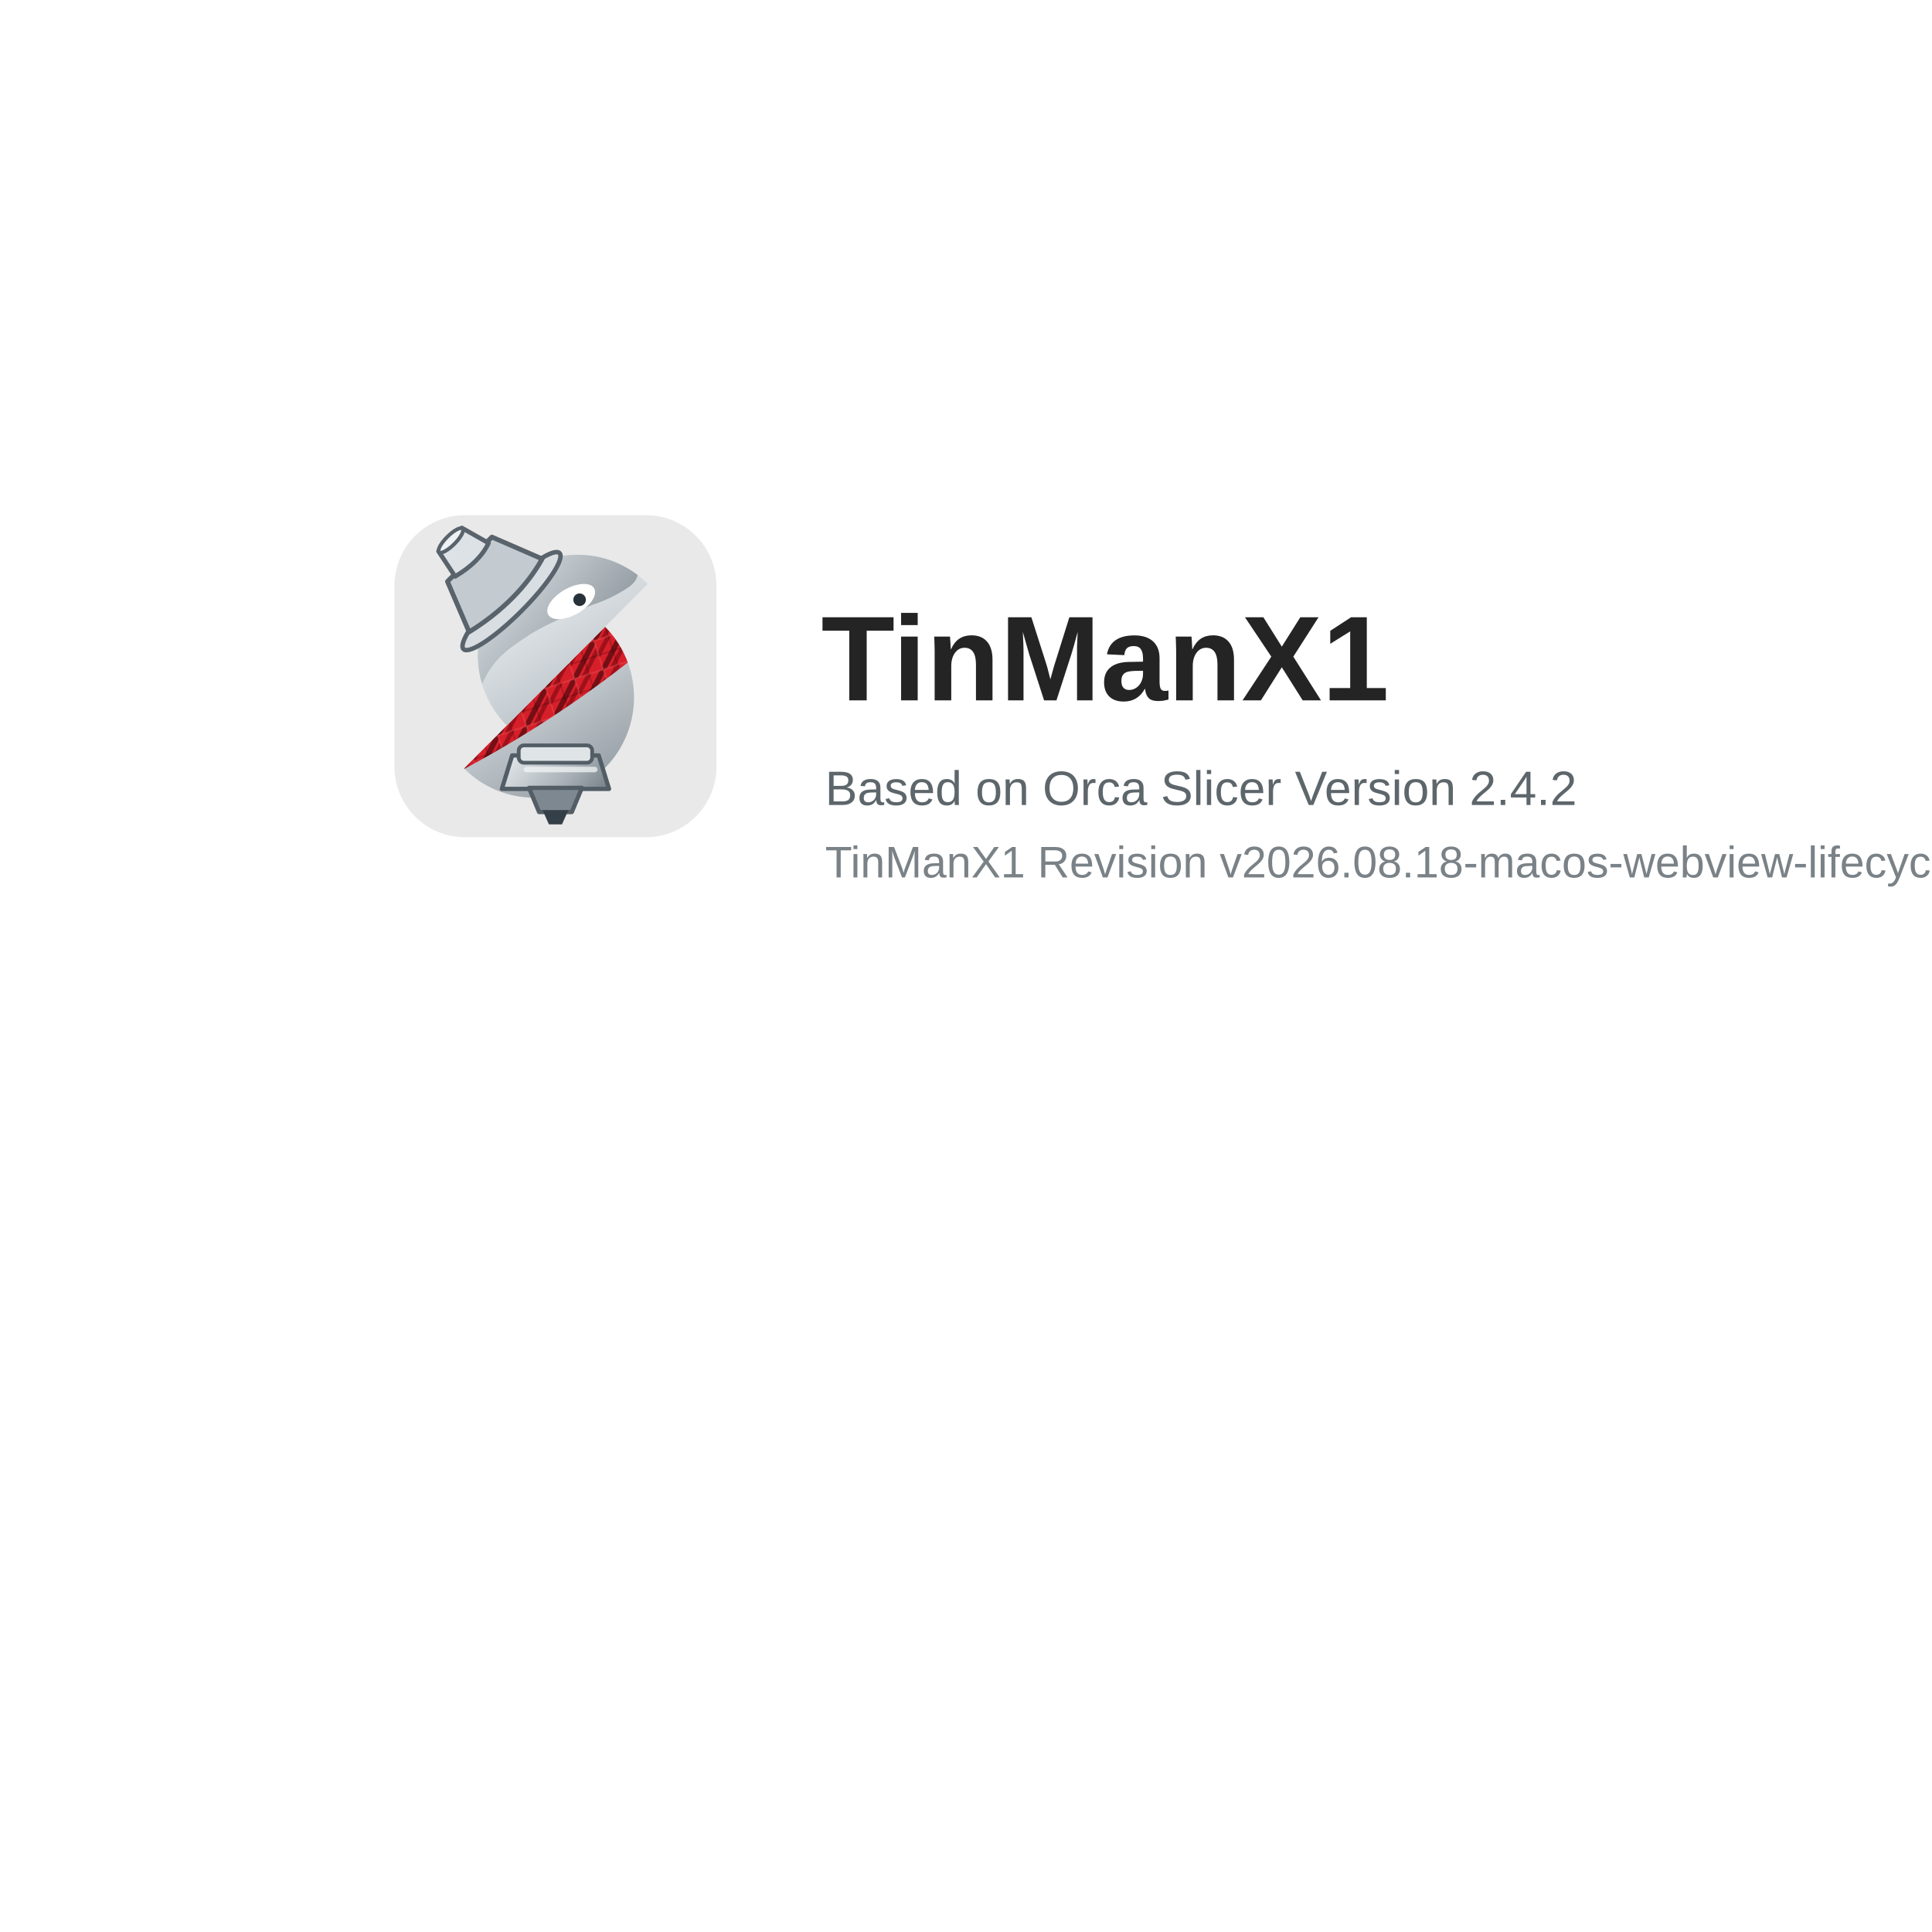
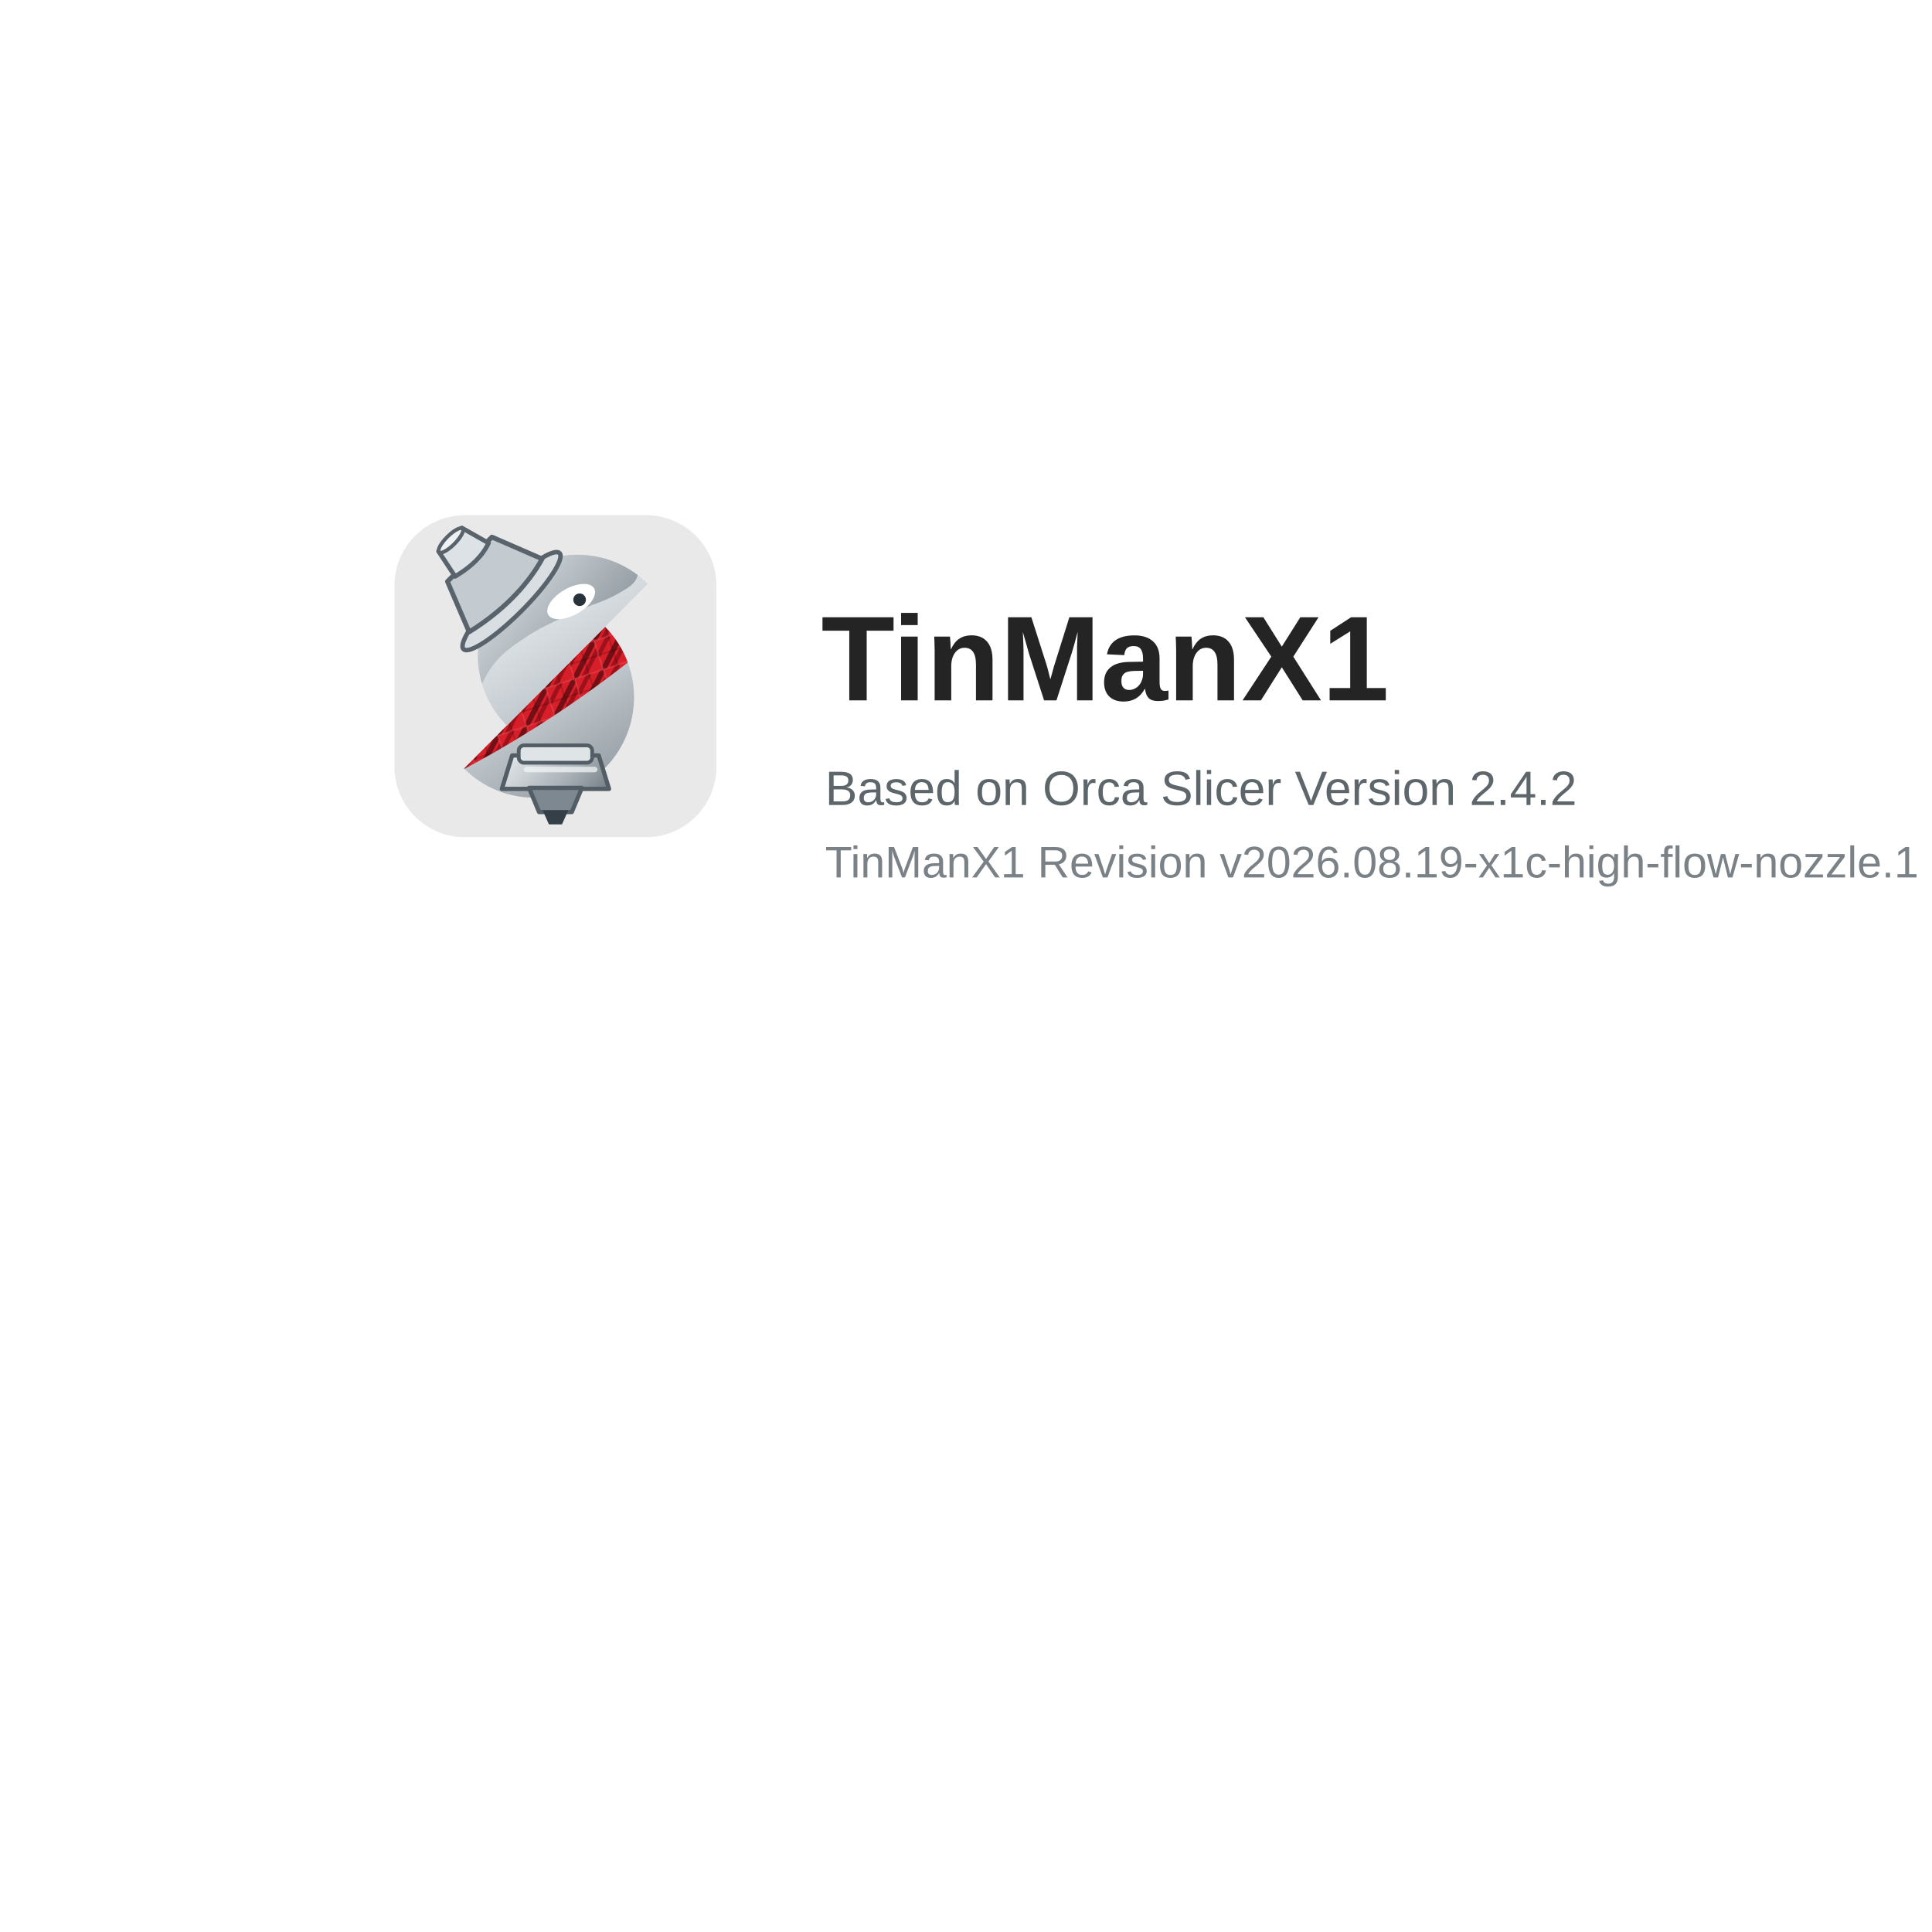
<svg xmlns="http://www.w3.org/2000/svg" width="480" height="480" viewBox="0 0 480 480">
  <defs>
    <linearGradient id="tmxSilver" x1="18" y1="8" x2="47" y2="55" gradientUnits="userSpaceOnUse">
      <stop offset="0" stop-color="#f7f9fa" />
      <stop offset=".52" stop-color="#c7ced3" />
      <stop offset="1" stop-color="#8d969d" />
    </linearGradient>
    <linearGradient id="tmxDarkSilver" x1="19" y1="10" x2="49" y2="35" gradientUnits="userSpaceOnUse">
      <stop offset="0" stop-color="#dce2e6" />
      <stop offset="1" stop-color="#6f7981" />
    </linearGradient>
    <linearGradient id="tmxNozzle" x1="24" y1="43" x2="43" y2="60" gradientUnits="userSpaceOnUse">
      <stop offset="0" stop-color="#eef2f4" />
      <stop offset=".55" stop-color="#a8b0b6" />
      <stop offset="1" stop-color="#59636c" />
    </linearGradient>
    <pattern id="tmxCarbonRed" width="6" height="6" patternUnits="userSpaceOnUse" patternTransform="rotate(-18)">
      <rect width="6" height="6" fill="#D71F2A" />
      <path d="M-2 1 1-2M0 6 6 0M5 8 8 5" fill="none" stroke="#250204" stroke-width="1.05" opacity=".55" />
      <path d="M-2 5 5-2M1 7 7 1" fill="none" stroke="#7c0810" stroke-width=".85" opacity=".62" />
      <path d="M0 0h6v6h-6z" fill="none" stroke="#f06a70" stroke-width=".35" opacity=".28" />
      <path d="M0 3h6M3 0v6" fill="none" stroke="#180102" stroke-width=".28" opacity=".22" />
    </pattern>
  </defs>
  <rect width="480" height="480" fill="#ffffff" />
  <g transform="translate(98 128)">
    <g transform="scale(1.25)">
      <rect width="64" height="64" rx="14" fill="#e9e9e9" />
      <path d="M13.84,50.354a19.7,19.7,0,0,0,13.883,5.79A19.944,19.944,0,0,0,41.858,22.182Z" fill="url(#tmxSilver)" />
      <path d="M41.858,22.181,13.84,50.354l.061.059A220.548,220.548,0,0,0,46.378,29.277a19.964,19.964,0,0,0-4.52-7.1" fill="url(#tmxCarbonRed)" />
      <path d="M36.381,7.856A19.943,19.943,0,0,0,22.327,41.818L50.345,13.646a19.693,19.693,0,0,0-13.964-5.79" fill="url(#tmxSilver)" />
      <path d="M36.381,7.856A19.636,19.636,0,0,0,26.04,10.782a22.742,22.742,0,0,0-5.91-.745,23.084,23.084,0,0,0-9.477,2.124.632.632,0,0,0,.129,1.191,13.52,13.52,0,0,1,8.069,5.137A20.06,20.06,0,0,0,17.41,33.534a19.873,19.873,0,0,1,2-3.488c1.819-2.5,3.743-3.8,6.585-5.723,2.093-1.416,5-3.077,13.359-6.512a28.421,28.421,0,0,0,6.12-2.821c1.4-.831,2.461-1.615,2.8-2.842.024-.086.045-.172.065-.256A19.655,19.655,0,0,0,36.381,7.856" fill="url(#tmxDarkSilver)" />
      <path d="M39.69,14.551c.727,1.285-.728,3.495-3.249,4.937s-5.154,1.569-5.88.284.727-3.495,3.248-4.937,5.154-1.569,5.881-.284" fill="#fff" />
      <circle cx="36.8" cy="16.8" r="1.25" fill="#28323a" />
      <g transform="translate(-17 1) rotate(-45 34.2 12.5) scale(1.05)">
        <ellipse cx="34.25" cy="18.4" rx="12.85" ry="2.65" fill="#d9dee2" stroke="#59636c" stroke-width=".85" />
        <path d="M28.3,7.2h11.9l3.8,9.65c-5.75,1.65-12.65,1.65-19.55,0Z" fill="#c3cbd0" stroke="#59636c" stroke-width=".9" stroke-linejoin="round" />
        <path d="M31.15,1.95h6.25l1.55,5.6c-2.45.9-5.4.9-8.95,0Z" fill="#dce2e6" stroke="#59636c" stroke-width=".85" stroke-linejoin="round" />
        <ellipse cx="34.25" cy="2.15" rx="3.15" ry=".95" fill="#eef2f4" stroke="#59636c" stroke-width=".7" />
      </g>
      <path d="M23.4,47.75h17.2l2.05,6.65H21.35Z" fill="url(#tmxNozzle)" stroke="#525d65" stroke-width=".85" stroke-linejoin="round" />
      <path d="M26.75,54.2h10.5l-2,4.8h-6.5Z" fill="#7e8890" stroke="#525d65" stroke-width=".85" stroke-linejoin="round" />
      <path d="M29.45,58.65h5.1l-1.25,2.8h-2.6Z" fill="#353f47" />
      <rect x="24.7" y="45.75" width="14.6" height="3.45" rx="1.05" fill="#dfe4e7" stroke="#525d65" stroke-width=".75" />
      <path d="M26.25,50.55h13.55" fill="none" stroke="#f4f6f7" stroke-width="1.1" stroke-linecap="round" opacity=".72" />
    </g>
    <text x="106" y="46" font-family="Arial, Helvetica, sans-serif" font-size="30" font-weight="700" fill="#242424">TinManX1</text>
    <text x="107" y="72" font-family="Arial, Helvetica, sans-serif" font-size="12" fill="#5d666b">Based on Orca Slicer Version 2.4.2</text>
-     <text x="107" y="90" font-family="Arial, Helvetica, sans-serif" font-size="11" fill="#7a8287">TinManX1 Revision v2026.08.18-macos-webview-lifecycle.1</text>
+     <text x="107" y="90" font-family="Arial, Helvetica, sans-serif" font-size="11" fill="#7a8287">TinManX1 Revision v2026.08.19-x1c-high-flow-nozzle.1</text>
  </g>
</svg>
